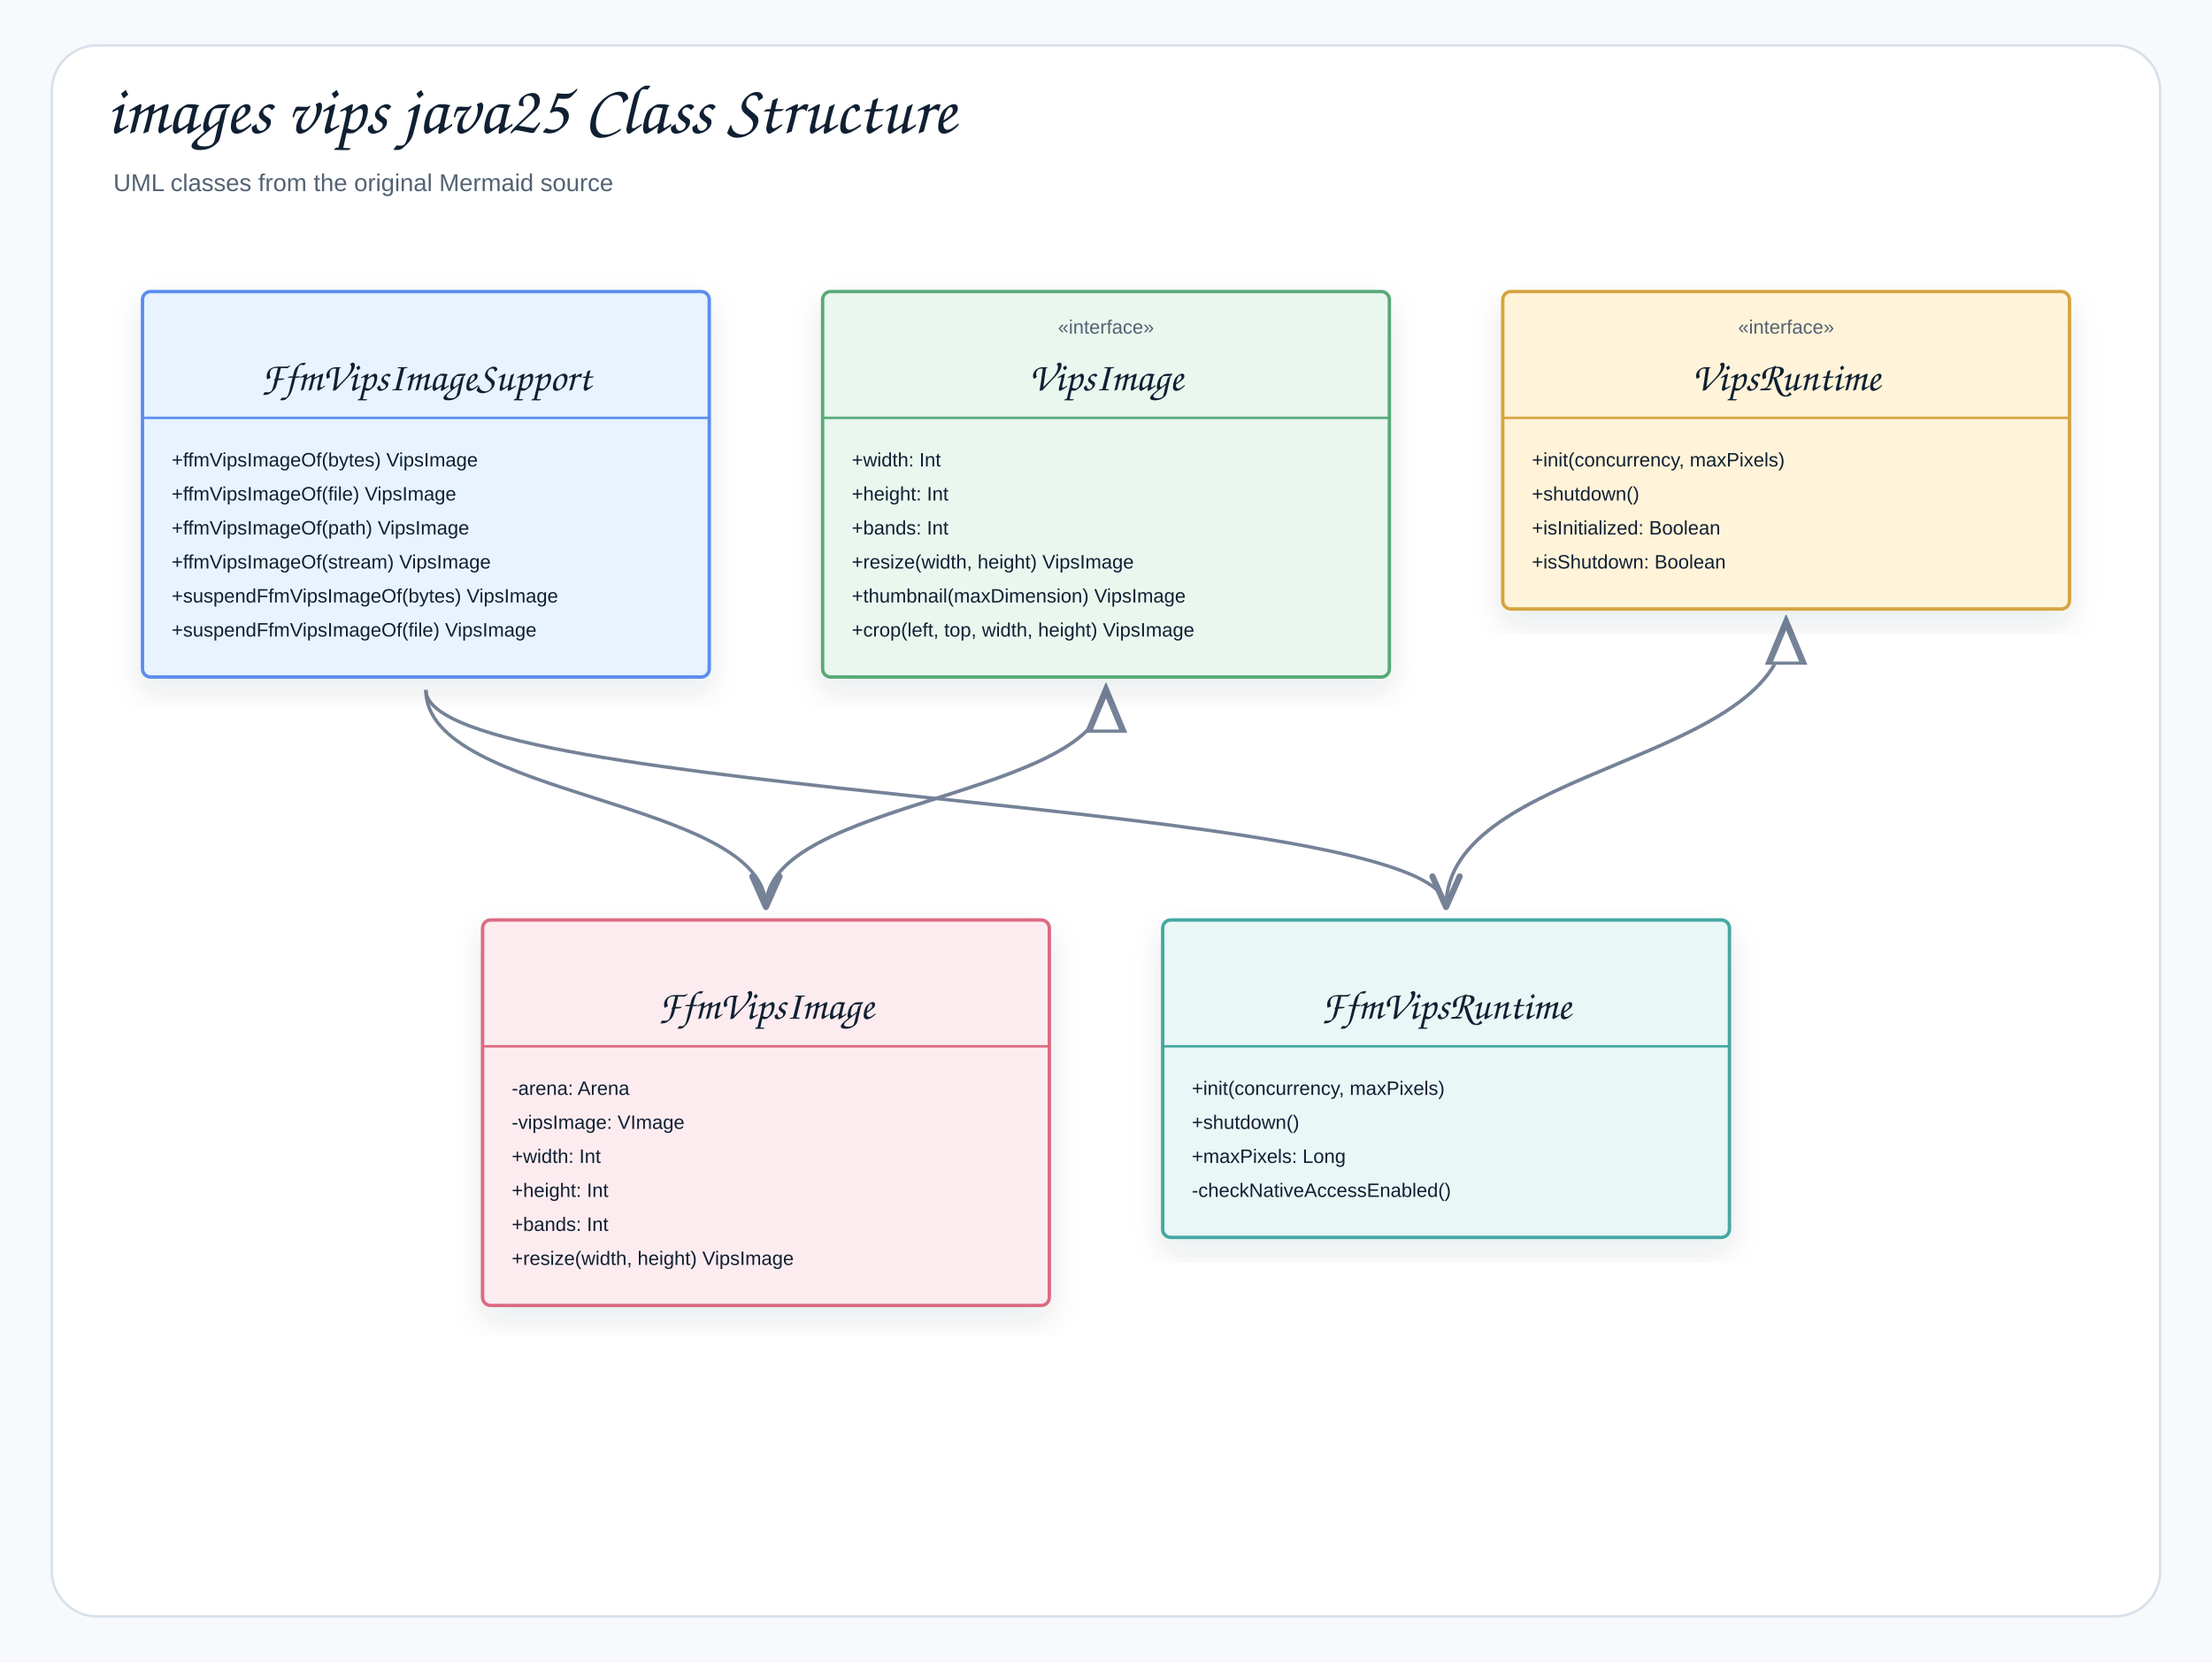
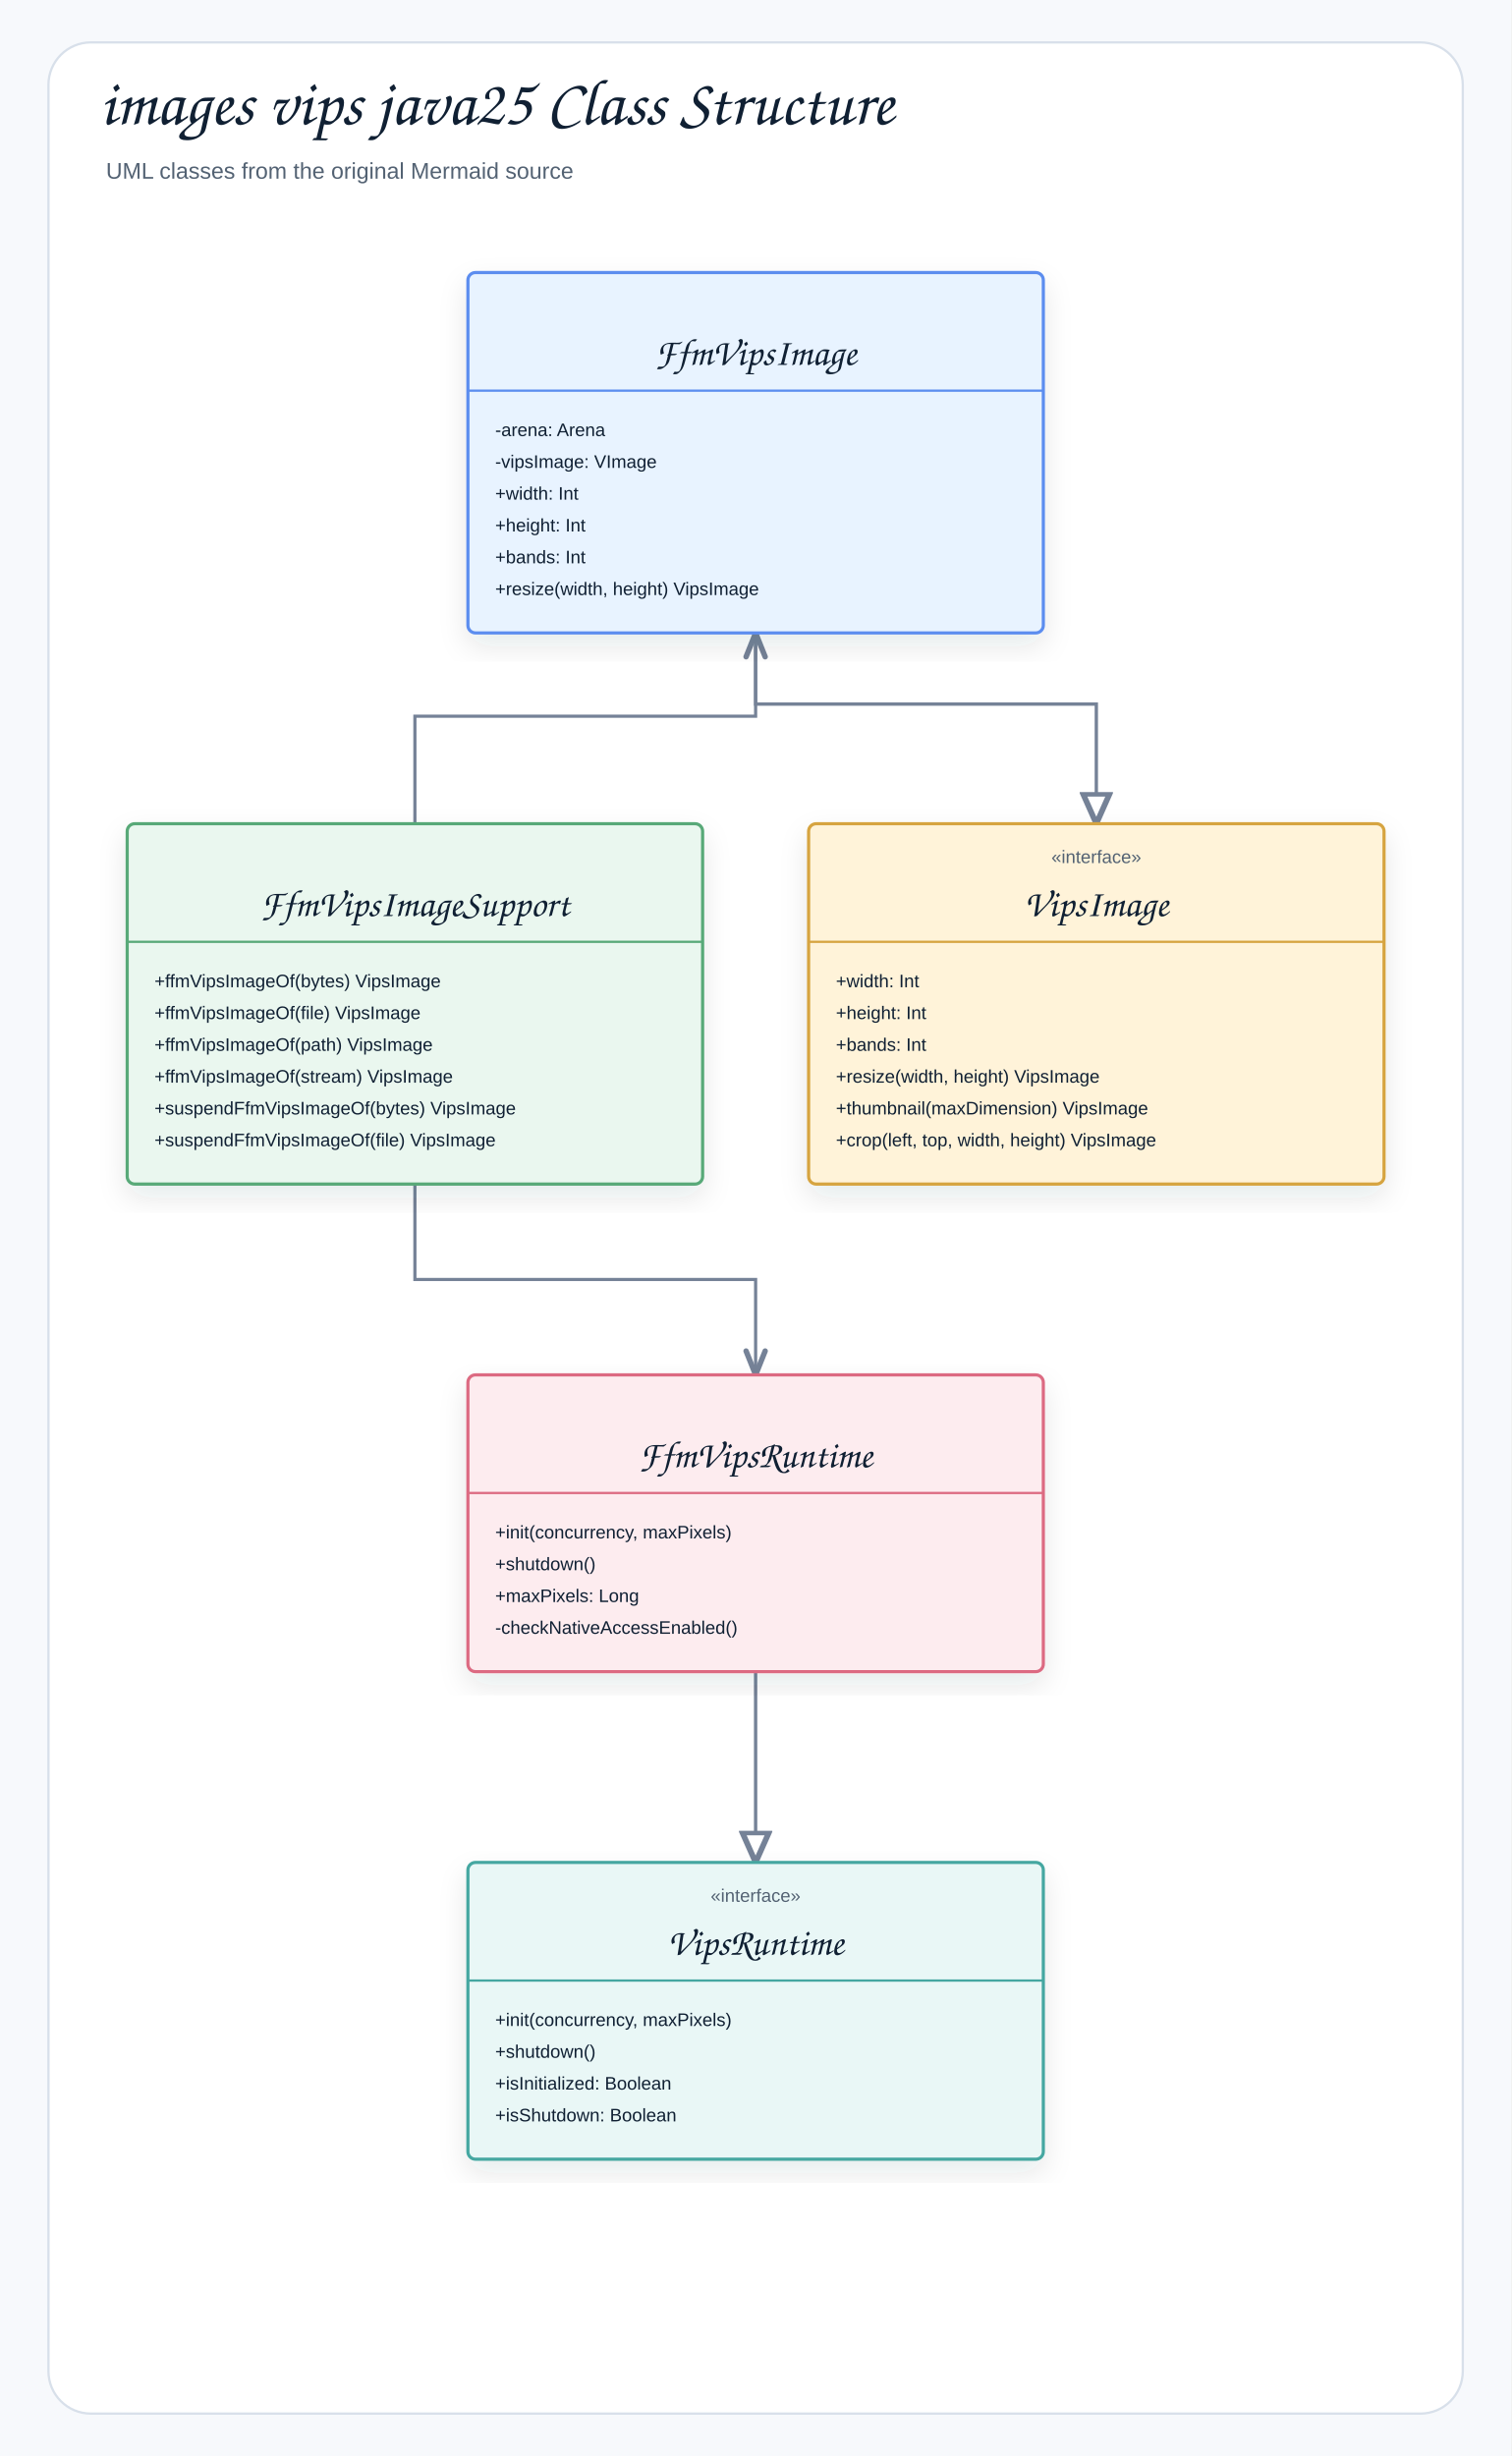
- <svg xmlns="http://www.w3.org/2000/svg" width="1366" height="1026" viewBox="0 0 1366 1026" role="img" aria-label="images vips java25 Class Structure">
+ <svg xmlns="http://www.w3.org/2000/svg" width="998" height="1622" viewBox="0 0 998 1622" role="img" aria-label="images vips java25 Class Structure">
  <defs>
    <filter id="shadow" x="-8%" y="-8%" width="116%" height="116%">
      <feDropShadow dx="0" dy="8" stdDeviation="9" flood-color="#1f2937" flood-opacity="0.10" />
    </filter>
-     <marker id="openArrow" markerWidth="12" markerHeight="10" refX="10" refY="5" orient="auto" markerUnits="strokeWidth">
-       <path d="M 1 1 L 10 5 L 1 9" fill="none" stroke="#758297" stroke-width="1.8" stroke-linecap="round" stroke-linejoin="round" />
+     <marker id="openArrow" markerWidth="10" markerHeight="8" refX="8.5" refY="4" orient="auto" markerUnits="strokeWidth">
+       <path d="M 1 1 L 8.5 4 L 1 7" fill="none" stroke="#758297" stroke-width="1.7" stroke-linecap="round" stroke-linejoin="round" />
    </marker>
-     <marker id="inherit" markerWidth="14" markerHeight="12" refX="12" refY="6" orient="auto" markerUnits="strokeWidth">
-       <path d="M 0 1 L 12 6 L 0 11 Z" fill="#ffffff" stroke="#758297" stroke-width="1.8" />
+     <marker id="inherit" markerWidth="11" markerHeight="10" refX="9.5" refY="5" orient="auto" markerUnits="strokeWidth">
+       <path d="M 0.5 1 L 9.5 5 L 0.5 9 Z" fill="#ffffff" stroke="#758297" stroke-width="1.7" />
    </marker>
    <style>
    .canvas{fill:#f7f9fc}.frame{fill:#fff;stroke:#d8e0ea;stroke-width:1.5}
    .title{font-family:"Architects Daughter","Comic Sans MS","Comic Sans",cursive;font-size:43px;font-weight:400;fill:#102033}
    .subtitle{font-family:"Comic Sans MS","Comic Sans","Comic Neue",Arial,sans-serif;font-size:15px;font-weight:400;fill:#536273}
    .label{font-family:"Architects Daughter","Comic Sans MS","Comic Sans",cursive;font-size:25px;font-weight:400;fill:#102033}
    .smallLabel{font-family:"Architects Daughter","Comic Sans MS","Comic Sans",cursive;font-size:21px;font-weight:400;fill:#102033}
    .mono{font-family:"Comic Sans MS","Comic Sans","Comic Neue",Arial,sans-serif;font-size:12px;font-weight:400;fill:#102033}
    .small{font-family:"Comic Sans MS","Comic Sans","Comic Neue",Arial,sans-serif;font-size:12px;font-weight:400;fill:#536273}
    .strong{font-family:"Comic Sans MS","Comic Sans","Comic Neue",Arial,sans-serif;font-size:13px;font-weight:400;fill:#102033}
    .card{stroke-width:2.1;filter:url(#shadow)}.compartment{stroke-width:1.5;fill:none}
    .line{stroke:#758297;stroke-width:2.1;fill:none;marker-end:url(#openArrow)}
    .plainLine{stroke:#758297;stroke-width:2.1;fill:none}
    .dashed{stroke:#758297;stroke-width:2.1;stroke-dasharray:7 6;fill:none;marker-end:url(#openArrow)}
    .inheritLine{stroke:#758297;stroke-width:2.2;fill:none;marker-end:url(#inherit)}
    .implLine{stroke:#758297;stroke-width:2.2;stroke-dasharray:8 7;fill:none;marker-end:url(#inherit)}
  </style>
  </defs>
-   <rect class="canvas" width="1366" height="1026" />
-   <rect class="frame" x="32" y="28" width="1302" height="970" rx="28" />
+   <rect class="canvas" width="998" height="1622" />
+   <rect class="frame" x="32" y="28" width="934" height="1566" rx="28" />
  <text class="title" x="66" y="82">images vips java25 Class Structure</text>
  <text class="subtitle" x="70" y="118">UML classes from the original Mermaid source</text>
-   <path class="line" d="M263 426 C263 493 893 493 893 560" />
-   <path class="line" d="M263 426 C263 493 473 493 473 560" />
-   <path class="inheritLine" d="M473 560 C473 493 683 493 683 426" />
-   <path class="inheritLine" d="M893 560 C893 472 1103 472 1103 384" />
-   <g transform="translate(88,180)">
-     <rect class="card" x="0" y="0" width="350" height="238" rx="5" fill="#E8F3FF" stroke="#5B8DEF" />
-     <line class="compartment" x1="0" y1="78" x2="350" y2="78" stroke="#5B8DEF" />
-     <text class="small" x="175" y="26" text-anchor="middle" />
-     <text class="label" x="175" y="61" text-anchor="middle">FfmVipsImageSupport</text>
+   <path class="line" d="M274 782 L274 845 L499 845 L499 908" />
+   <path class="line" d="M274 544 L274 473 L499 473 L499 418" />
+   <path class="inheritLine" d="M499 418 L499 465 L724 465 L724 544" />
+   <path class="inheritLine" d="M499 1104 L499 1230" />
+   <g transform="translate(309,180)">
+     <rect class="card" x="0" y="0" width="380" height="238" rx="5" fill="#E8F3FF" stroke="#5B8DEF" />
+     <line class="compartment" x1="0" y1="78" x2="380" y2="78" stroke="#5B8DEF" />
+     <text class="small" x="190" y="26" text-anchor="middle" />
+     <text class="label" x="190" y="61" text-anchor="middle">FfmVipsImage</text>
+     <text class="mono" x="18" y="108">-arena: Arena</text>
+     <text class="mono" x="18" y="129">-vipsImage: VImage</text>
+     <text class="mono" x="18" y="150">+width: Int</text>
+     <text class="mono" x="18" y="171">+height: Int</text>
+     <text class="mono" x="18" y="192">+bands: Int</text>
+     <text class="mono" x="18" y="213">+resize(width, height) VipsImage</text>
+   </g>
+   <g transform="translate(84,544)">
+     <rect class="card" x="0" y="0" width="380" height="238" rx="5" fill="#EAF7EF" stroke="#58A978" />
+     <line class="compartment" x1="0" y1="78" x2="380" y2="78" stroke="#58A978" />
+     <text class="small" x="190" y="26" text-anchor="middle" />
+     <text class="label" x="190" y="61" text-anchor="middle">FfmVipsImageSupport</text>
    <text class="mono" x="18" y="108">+ffmVipsImageOf(bytes) VipsImage</text>
    <text class="mono" x="18" y="129">+ffmVipsImageOf(file) VipsImage</text>
    <text class="mono" x="18" y="150">+ffmVipsImageOf(path) VipsImage</text>
    <text class="mono" x="18" y="171">+ffmVipsImageOf(stream) VipsImage</text>
    <text class="mono" x="18" y="192">+suspendFfmVipsImageOf(bytes) VipsImage</text>
    <text class="mono" x="18" y="213">+suspendFfmVipsImageOf(file) VipsImage</text>
  </g>
-   <g transform="translate(508,180)">
-     <rect class="card" x="0" y="0" width="350" height="238" rx="5" fill="#EAF7EF" stroke="#58A978" />
-     <line class="compartment" x1="0" y1="78" x2="350" y2="78" stroke="#58A978" />
-     <text class="small" x="175" y="26" text-anchor="middle">«interface»</text>
-     <text class="label" x="175" y="61" text-anchor="middle">VipsImage</text>
+   <g transform="translate(534,544)">
+     <rect class="card" x="0" y="0" width="380" height="238" rx="5" fill="#FFF3D9" stroke="#D6A441" />
+     <line class="compartment" x1="0" y1="78" x2="380" y2="78" stroke="#D6A441" />
+     <text class="small" x="190" y="26" text-anchor="middle">«interface»</text>
+     <text class="label" x="190" y="61" text-anchor="middle">VipsImage</text>
    <text class="mono" x="18" y="108">+width: Int</text>
    <text class="mono" x="18" y="129">+height: Int</text>
    <text class="mono" x="18" y="150">+bands: Int</text>
    <text class="mono" x="18" y="171">+resize(width, height) VipsImage</text>
    <text class="mono" x="18" y="192">+thumbnail(maxDimension) VipsImage</text>
    <text class="mono" x="18" y="213">+crop(left, top, width, height) VipsImage</text>
  </g>
-   <g transform="translate(928,180)">
-     <rect class="card" x="0" y="0" width="350" height="196" rx="5" fill="#FFF3D9" stroke="#D6A441" />
-     <line class="compartment" x1="0" y1="78" x2="350" y2="78" stroke="#D6A441" />
-     <text class="small" x="175" y="26" text-anchor="middle">«interface»</text>
-     <text class="label" x="175" y="61" text-anchor="middle">VipsRuntime</text>
+   <g transform="translate(309,908)">
+     <rect class="card" x="0" y="0" width="380" height="196" rx="5" fill="#FDECEF" stroke="#DC6B82" />
+     <line class="compartment" x1="0" y1="78" x2="380" y2="78" stroke="#DC6B82" />
+     <text class="small" x="190" y="26" text-anchor="middle" />
+     <text class="label" x="190" y="61" text-anchor="middle">FfmVipsRuntime</text>
+     <text class="mono" x="18" y="108">+init(concurrency, maxPixels)</text>
+     <text class="mono" x="18" y="129">+shutdown()</text>
+     <text class="mono" x="18" y="150">+maxPixels: Long</text>
+     <text class="mono" x="18" y="171">-checkNativeAccessEnabled()</text>
+   </g>
+   <g transform="translate(309,1230)">
+     <rect class="card" x="0" y="0" width="380" height="196" rx="5" fill="#E9F7F6" stroke="#45A7A1" />
+     <line class="compartment" x1="0" y1="78" x2="380" y2="78" stroke="#45A7A1" />
+     <text class="small" x="190" y="26" text-anchor="middle">«interface»</text>
+     <text class="label" x="190" y="61" text-anchor="middle">VipsRuntime</text>
    <text class="mono" x="18" y="108">+init(concurrency, maxPixels)</text>
    <text class="mono" x="18" y="129">+shutdown()</text>
    <text class="mono" x="18" y="150">+isInitialized: Boolean</text>
    <text class="mono" x="18" y="171">+isShutdown: Boolean</text>
  </g>
-   <g transform="translate(298,568)">
-     <rect class="card" x="0" y="0" width="350" height="238" rx="5" fill="#FDECEF" stroke="#DC6B82" />
-     <line class="compartment" x1="0" y1="78" x2="350" y2="78" stroke="#DC6B82" />
-     <text class="small" x="175" y="26" text-anchor="middle" />
-     <text class="label" x="175" y="61" text-anchor="middle">FfmVipsImage</text>
-     <text class="mono" x="18" y="108">-arena: Arena</text>
-     <text class="mono" x="18" y="129">-vipsImage: VImage</text>
-     <text class="mono" x="18" y="150">+width: Int</text>
-     <text class="mono" x="18" y="171">+height: Int</text>
-     <text class="mono" x="18" y="192">+bands: Int</text>
-     <text class="mono" x="18" y="213">+resize(width, height) VipsImage</text>
-   </g>
-   <g transform="translate(718,568)">
-     <rect class="card" x="0" y="0" width="350" height="196" rx="5" fill="#E9F7F6" stroke="#45A7A1" />
-     <line class="compartment" x1="0" y1="78" x2="350" y2="78" stroke="#45A7A1" />
-     <text class="small" x="175" y="26" text-anchor="middle" />
-     <text class="label" x="175" y="61" text-anchor="middle">FfmVipsRuntime</text>
-     <text class="mono" x="18" y="108">+init(concurrency, maxPixels)</text>
-     <text class="mono" x="18" y="129">+shutdown()</text>
-     <text class="mono" x="18" y="150">+maxPixels: Long</text>
-     <text class="mono" x="18" y="171">-checkNativeAccessEnabled()</text>
-   </g>
</svg>
